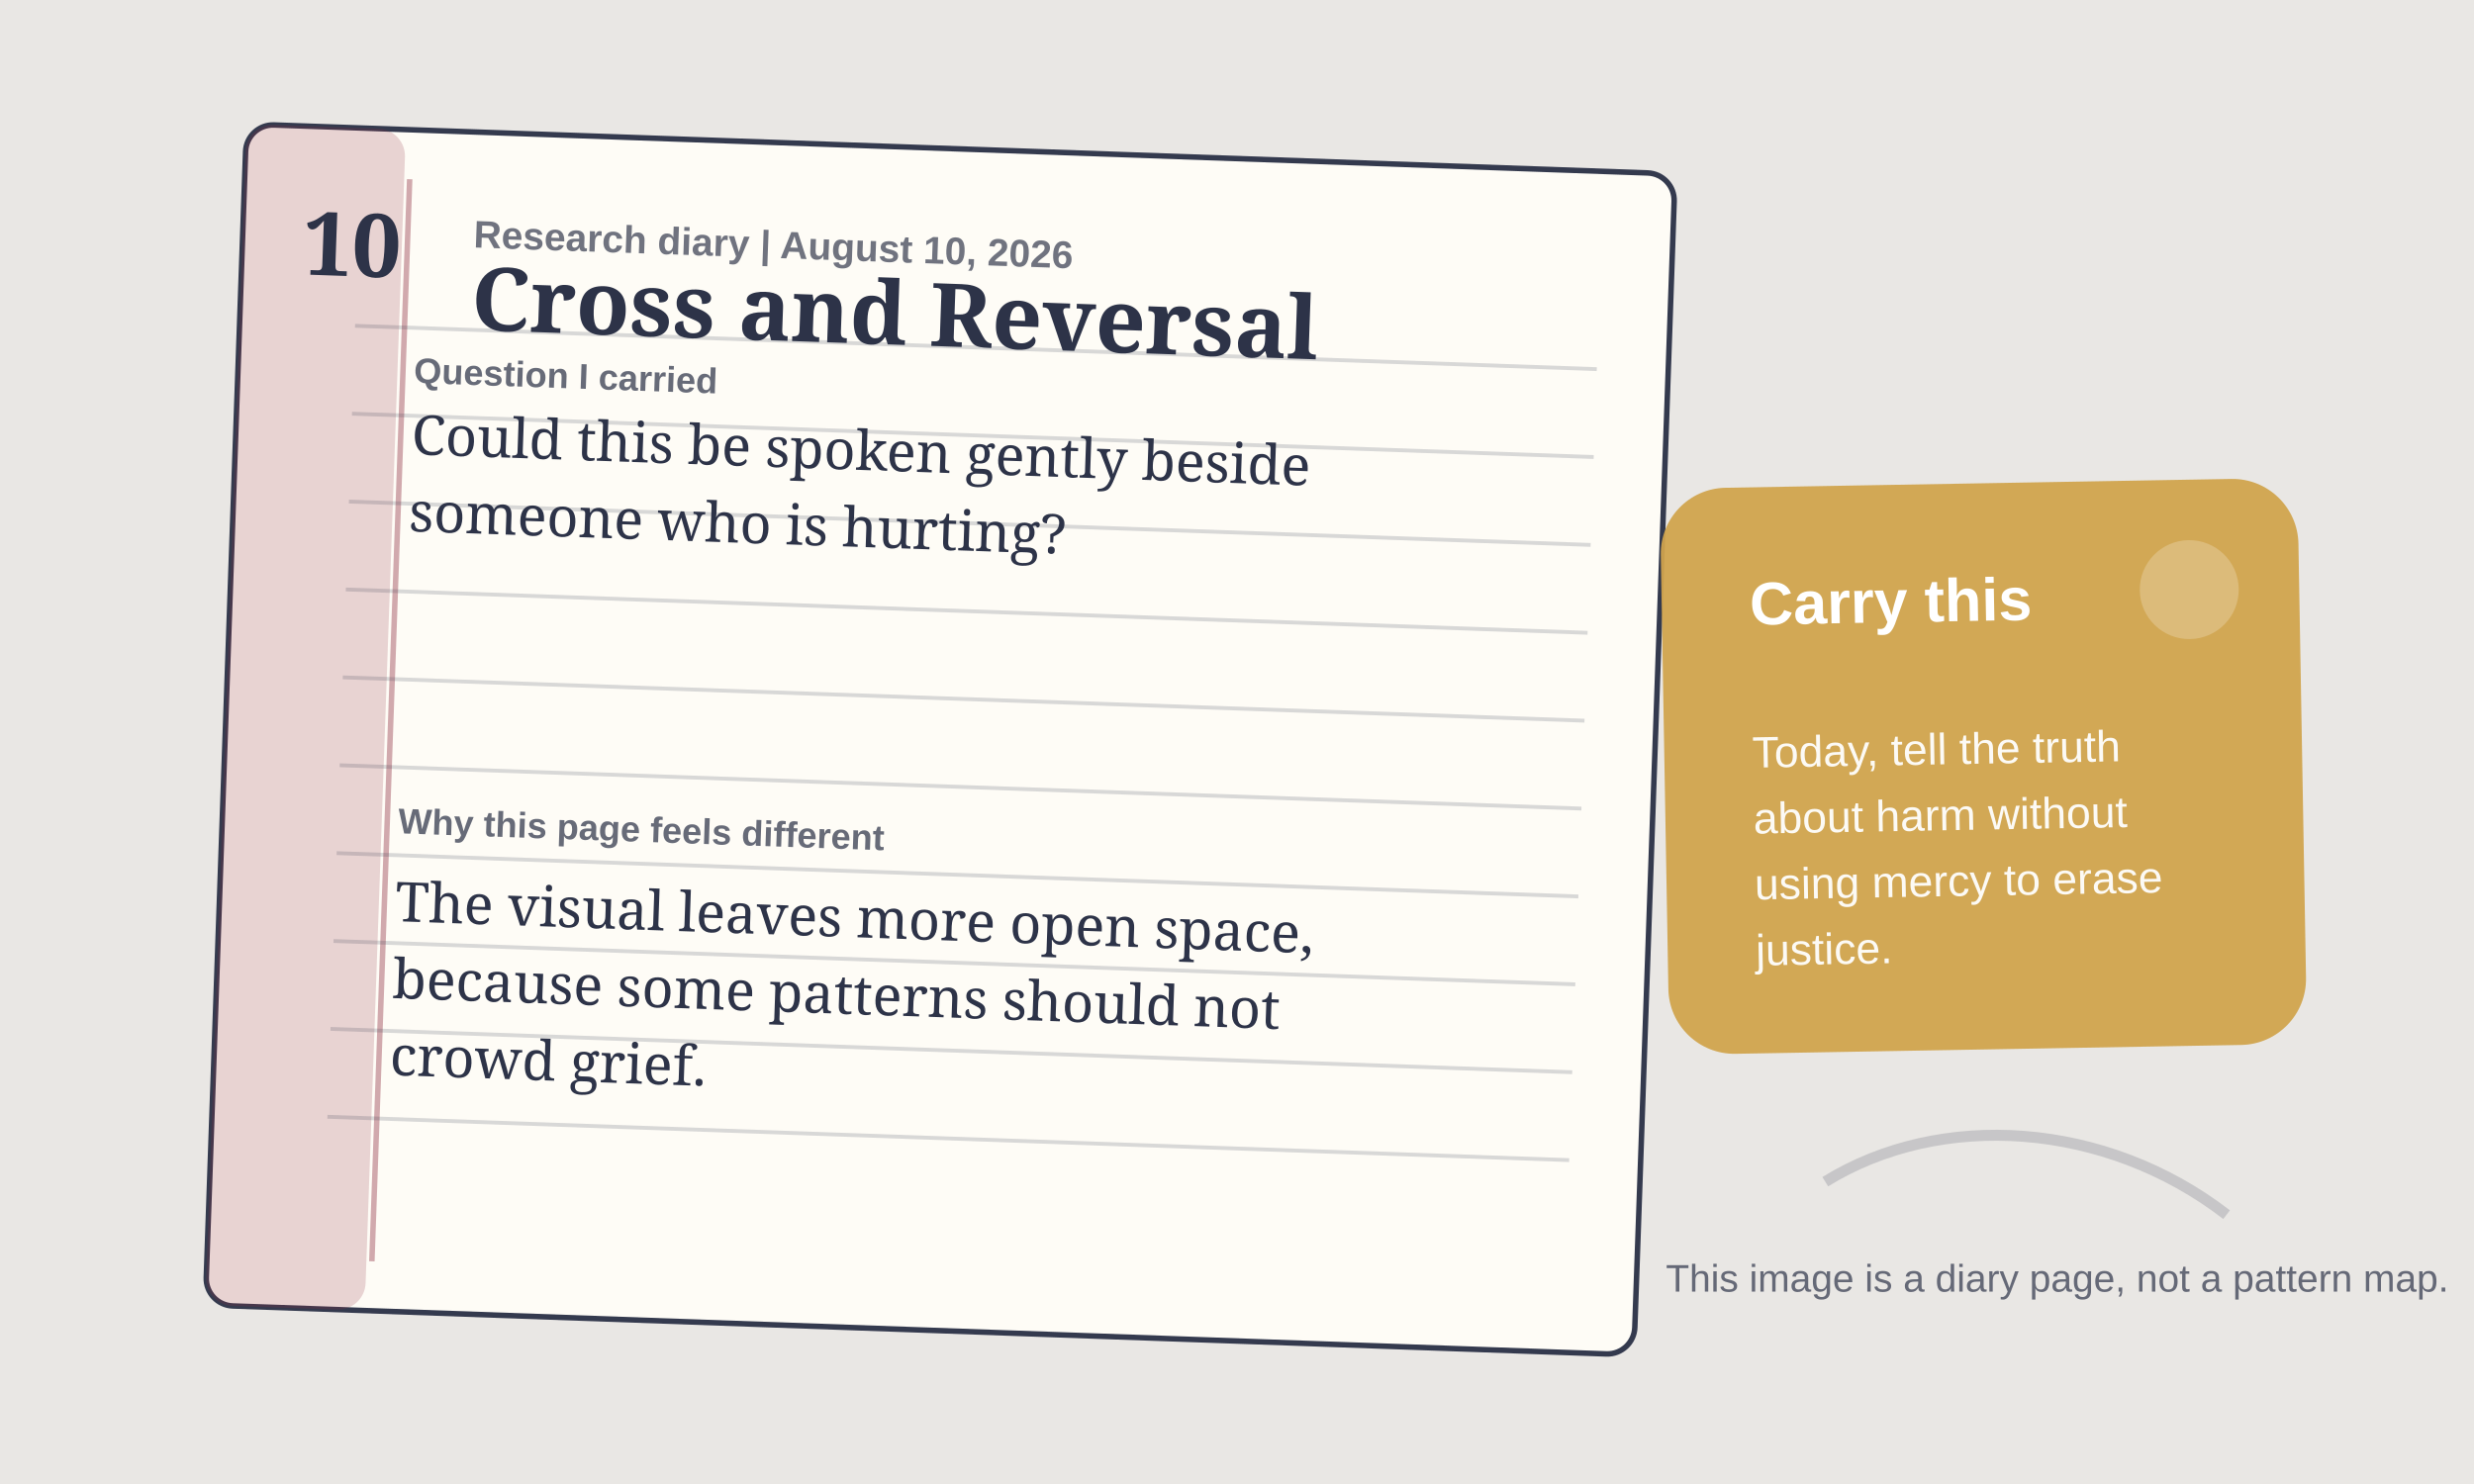
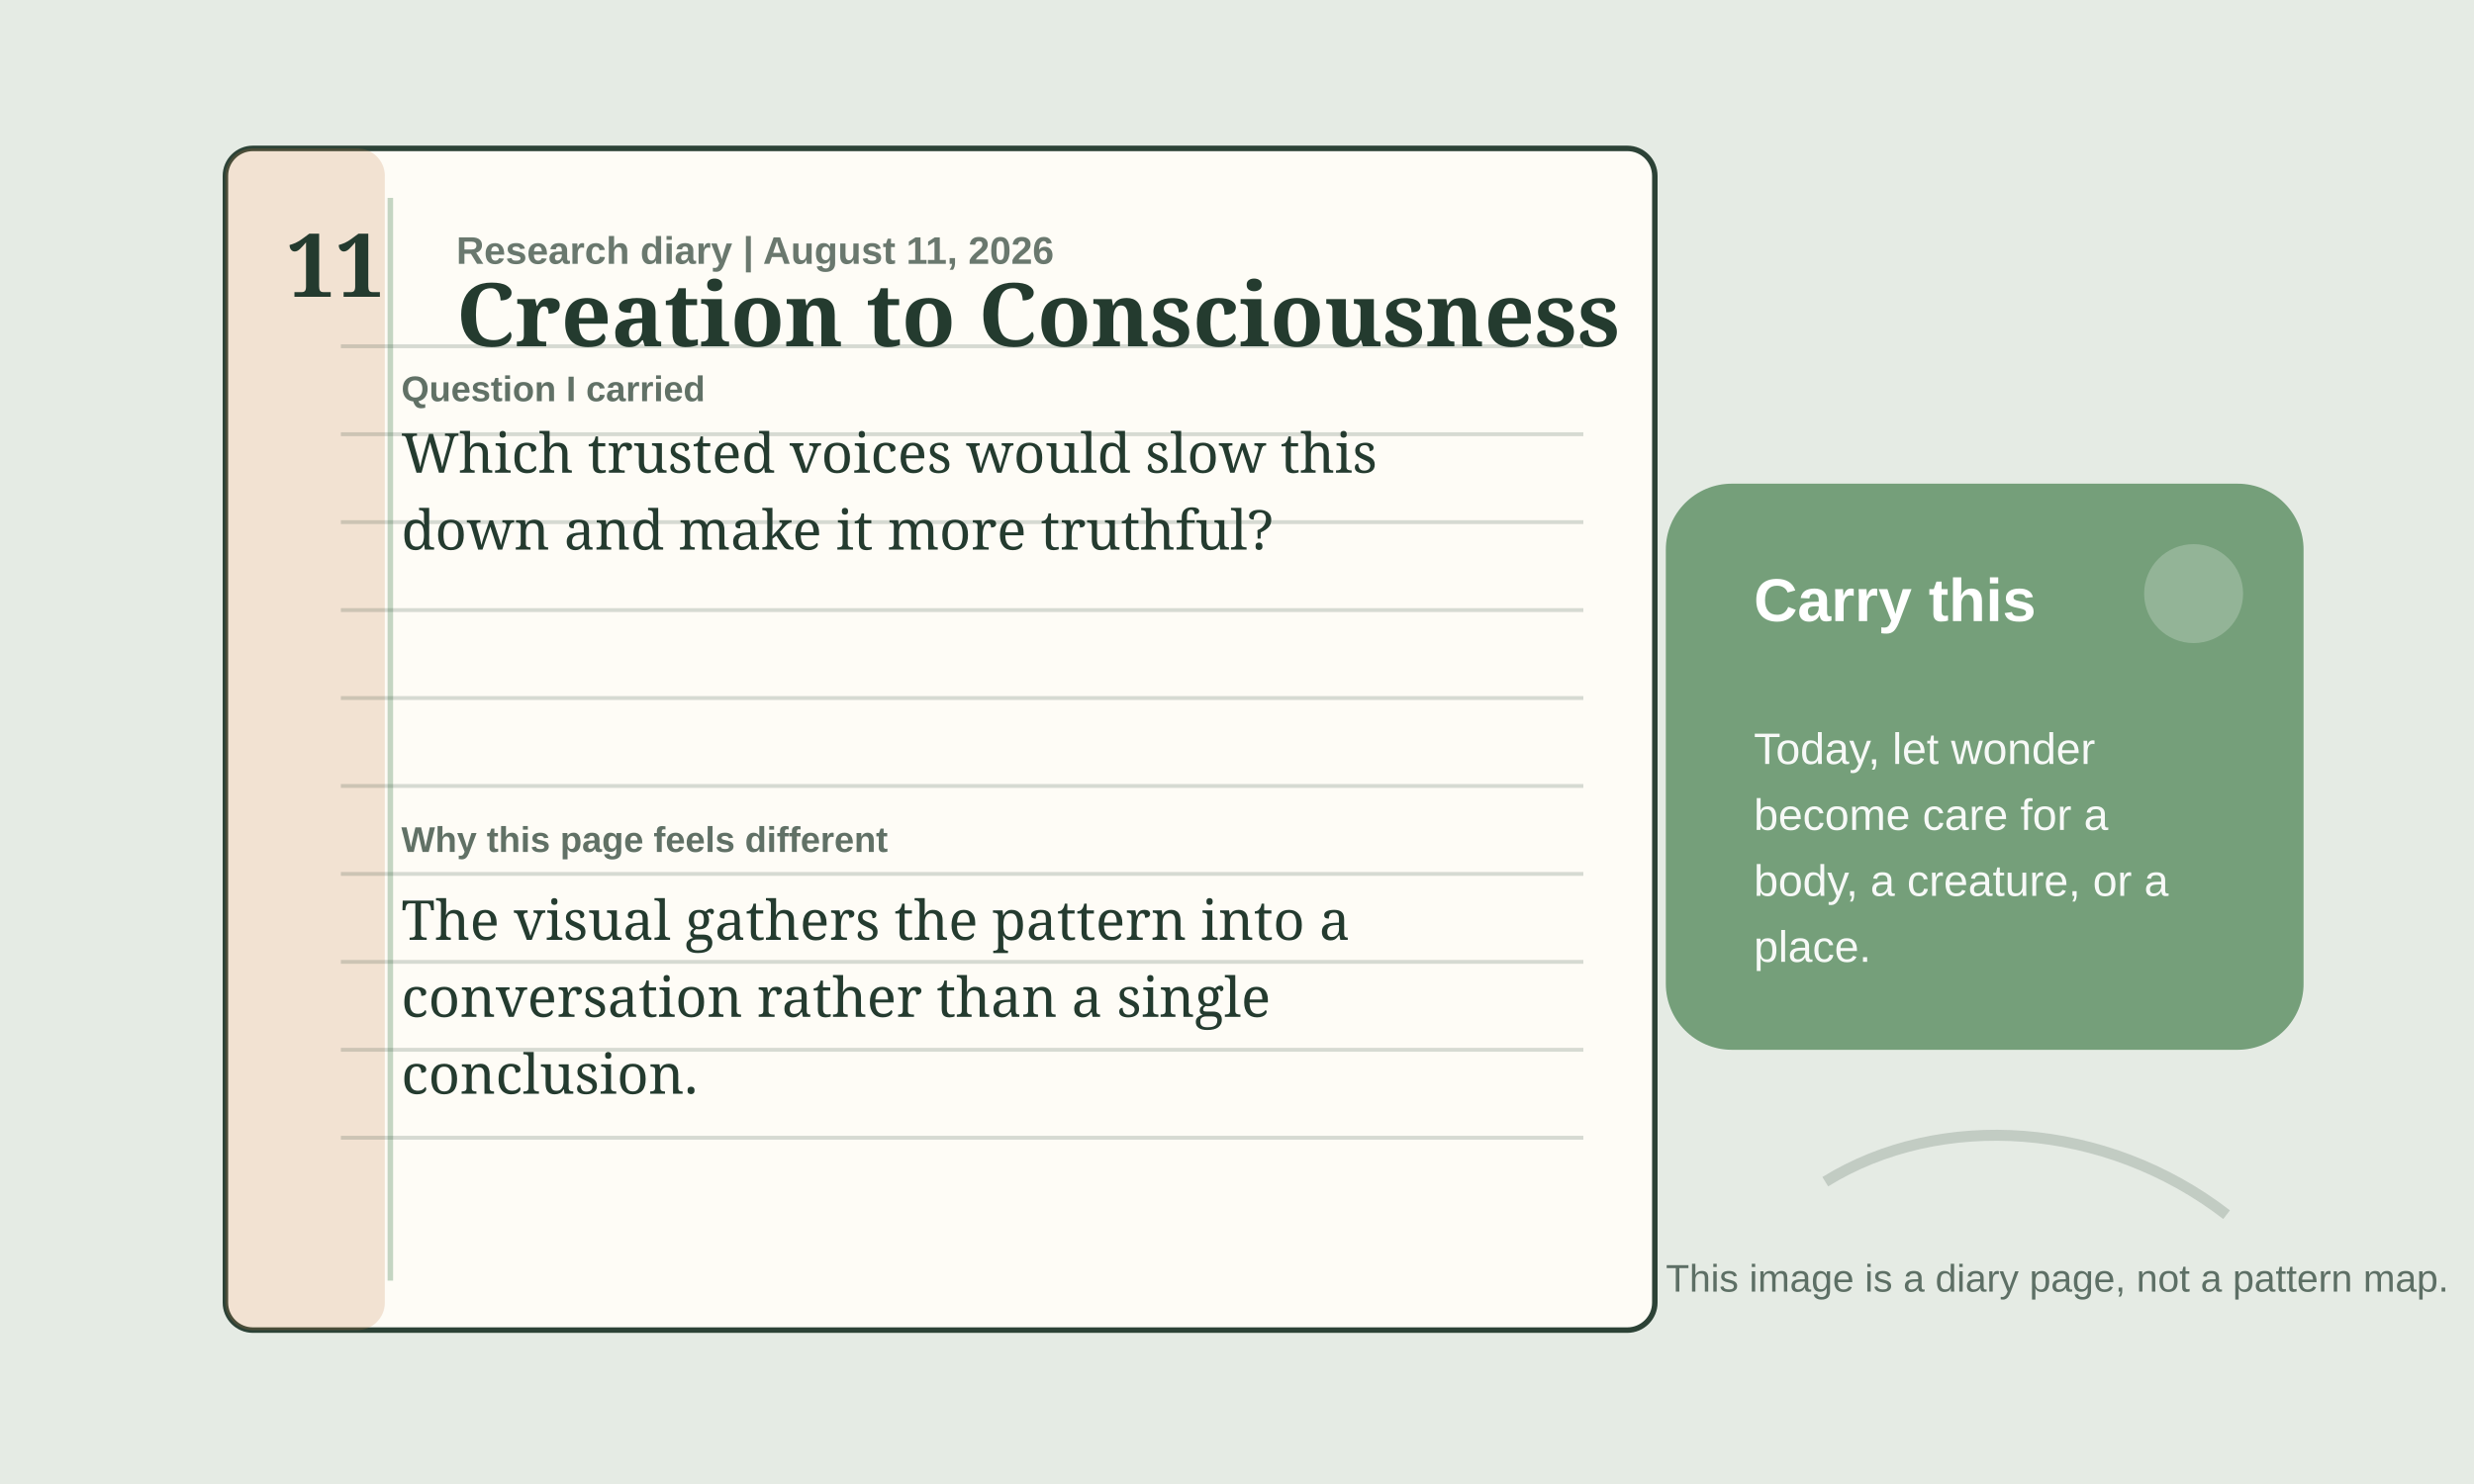
<svg xmlns="http://www.w3.org/2000/svg" width="900" height="540" viewBox="0 0 900 540" role="img" aria-labelledby="title desc">
  <style>
-     .eyebrow { font: 700 14px Arial, sans-serif; letter-spacing: 0; fill: #2d3348; opacity: 0.68; }
-     .title { font: 700 32px Georgia, serif; letter-spacing: 0; fill: #2d3348; }
-     .diary { font: 20px Georgia, serif; letter-spacing: 0; fill: #2d3348; }
-     .label { font: 700 13px Arial, sans-serif; letter-spacing: 0; fill: #2d3348; opacity: 0.72; }
+     .eyebrow { font: 700 14px Arial, sans-serif; letter-spacing: 0; fill: #243b2f; opacity: 0.68; }
+     .title { font: 700 32px Georgia, serif; letter-spacing: 0; fill: #243b2f; }
+     .diary { font: 20px Georgia, serif; letter-spacing: 0; fill: #243b2f; }
+     .label { font: 700 13px Arial, sans-serif; letter-spacing: 0; fill: #243b2f; opacity: 0.72; }
    .cardtitle { font: 700 22px Arial, sans-serif; letter-spacing: 0; fill: #ffffff; }
    .cardtext { font: 16px Arial, sans-serif; letter-spacing: 0; fill: #ffffff; opacity: 0.94; }
-     .small { font: 14px Arial, sans-serif; letter-spacing: 0; fill: #2d3348; opacity: 0.70; }
+     .small { font: 14px Arial, sans-serif; letter-spacing: 0; fill: #243b2f; opacity: 0.70; }
  </style>
-   <rect width="900" height="540" fill="#f2f0ec" />
-   <rect x="0" y="0" width="900" height="540" fill="#2d3348" opacity="0.05" />
-   <g transform="rotate(2 340 270)">
-     <rect x="82" y="54" width="520" height="430" rx="10" fill="#fffdf7" stroke="#2d3348" stroke-width="2" opacity="0.96" />
-     <rect x="82" y="54" width="58" height="430" rx="10" fill="#8f2d3f" opacity="0.20" />
-     <line x1="142" y1="72" x2="142" y2="466" stroke="#8f2d3f" stroke-width="2" opacity="0.40" />
-     <line x1="124" y1="126" x2="576" y2="126" stroke="#2d3348" stroke-width="1.4" opacity="0.18" />
-     <line x1="124" y1="158" x2="576" y2="158" stroke="#2d3348" stroke-width="1.4" opacity="0.18" />
-     <line x1="124" y1="190" x2="576" y2="190" stroke="#2d3348" stroke-width="1.4" opacity="0.18" />
-     <line x1="124" y1="222" x2="576" y2="222" stroke="#2d3348" stroke-width="1.4" opacity="0.18" />
-     <line x1="124" y1="254" x2="576" y2="254" stroke="#2d3348" stroke-width="1.4" opacity="0.18" />
-     <line x1="124" y1="286" x2="576" y2="286" stroke="#2d3348" stroke-width="1.4" opacity="0.18" />
-     <line x1="124" y1="318" x2="576" y2="318" stroke="#2d3348" stroke-width="1.4" opacity="0.18" />
-     <line x1="124" y1="350" x2="576" y2="350" stroke="#2d3348" stroke-width="1.4" opacity="0.18" />
-     <line x1="124" y1="382" x2="576" y2="382" stroke="#2d3348" stroke-width="1.4" opacity="0.18" />
-     <line x1="124" y1="414" x2="576" y2="414" stroke="#2d3348" stroke-width="1.4" opacity="0.18" />
-     <text x="166" y="96" class="eyebrow">Research diary | August 10, 2026</text>
-     <text x="166" y="126" class="title">Cross and Reversal</text>
+   <rect width="900" height="540" fill="#eef3ed" />
+   <rect x="0" y="0" width="900" height="540" fill="#243b2f" opacity="0.05" />
+   <g transform="rotate(0 340 270)">
+     <rect x="82" y="54" width="520" height="430" rx="10" fill="#fffdf7" stroke="#243b2f" stroke-width="2" opacity="0.96" />
+     <rect x="82" y="54" width="58" height="430" rx="10" fill="#c47a43" opacity="0.20" />
+     <line x1="142" y1="72" x2="142" y2="466" stroke="#6e9a74" stroke-width="2" opacity="0.40" />
+     <line x1="124" y1="126" x2="576" y2="126" stroke="#243b2f" stroke-width="1.4" opacity="0.18" />
+     <line x1="124" y1="158" x2="576" y2="158" stroke="#243b2f" stroke-width="1.4" opacity="0.18" />
+     <line x1="124" y1="190" x2="576" y2="190" stroke="#243b2f" stroke-width="1.4" opacity="0.18" />
+     <line x1="124" y1="222" x2="576" y2="222" stroke="#243b2f" stroke-width="1.4" opacity="0.18" />
+     <line x1="124" y1="254" x2="576" y2="254" stroke="#243b2f" stroke-width="1.4" opacity="0.18" />
+     <line x1="124" y1="286" x2="576" y2="286" stroke="#243b2f" stroke-width="1.4" opacity="0.18" />
+     <line x1="124" y1="318" x2="576" y2="318" stroke="#243b2f" stroke-width="1.4" opacity="0.18" />
+     <line x1="124" y1="350" x2="576" y2="350" stroke="#243b2f" stroke-width="1.4" opacity="0.18" />
+     <line x1="124" y1="382" x2="576" y2="382" stroke="#243b2f" stroke-width="1.4" opacity="0.18" />
+     <line x1="124" y1="414" x2="576" y2="414" stroke="#243b2f" stroke-width="1.4" opacity="0.18" />
+     <text x="166" y="96" class="eyebrow">Research diary | August 11, 2026</text>
+     <text x="166" y="126" class="title">Creation to Consciousness</text>
    <text x="146" y="146" class="label">Question I carried</text>
-     <text x="104" y="108" class="title">10</text>
+     <text x="104" y="108" class="title">11</text>
  </g>
-   <g transform="rotate(2 340 270)">
-     <text x="146" y="172" class="diary">Could this be spoken gently beside</text>
-     <text x="146" y="200" class="diary">someone who is hurting?</text>
+   <g transform="rotate(0 340 270)">
+     <text x="146" y="172" class="diary">Which trusted voices would slow this</text>
+     <text x="146" y="200" class="diary">down and make it more truthful?</text>
    <text x="146" y="310" class="label">Why this page feels different</text>
-     <text x="146" y="342" class="diary">The visual leaves more open space,</text>
-     <text x="146" y="370" class="diary">because some patterns should not</text>
-     <text x="146" y="398" class="diary">crowd grief.</text>
+     <text x="146" y="342" class="diary">The visual gathers the pattern into a</text>
+     <text x="146" y="370" class="diary">conversation rather than a single</text>
+     <text x="146" y="398" class="diary">conclusion.</text>
  </g>
-   <g transform="rotate(-1 714 306)">
-     <rect x="606" y="176" width="232" height="206" rx="24" fill="#d0a44c" opacity="0.94" />
+   <g transform="rotate(0 714 306)">
+     <rect x="606" y="176" width="232" height="206" rx="24" fill="#6e9a74" opacity="0.94" />
    <circle cx="798" cy="216" r="18" fill="#ffffff" opacity="0.22" />
    <text x="638" y="226" class="cardtitle">Carry this</text>
-     <text x="638" y="278" class="cardtext">Today, tell the truth</text>
-     <text x="638" y="302" class="cardtext">about harm without</text>
-     <text x="638" y="326" class="cardtext">using mercy to erase</text>
-     <text x="638" y="350" class="cardtext">justice.</text>
+     <text x="638" y="278" class="cardtext">Today, let wonder</text>
+     <text x="638" y="302" class="cardtext">become care for a</text>
+     <text x="638" y="326" class="cardtext">body, a creature, or a</text>
+     <text x="638" y="350" class="cardtext">place.</text>
  </g>
-   <path d="M664 430 C706 404 766 408 810 442" fill="none" stroke="#2d3348" stroke-width="4" opacity="0.18" />
+   <path d="M664 430 C706 404 766 408 810 442" fill="none" stroke="#243b2f" stroke-width="4" opacity="0.18" />
  <text x="606" y="470" class="small">This image is a diary page, not a pattern map.</text>
</svg>
